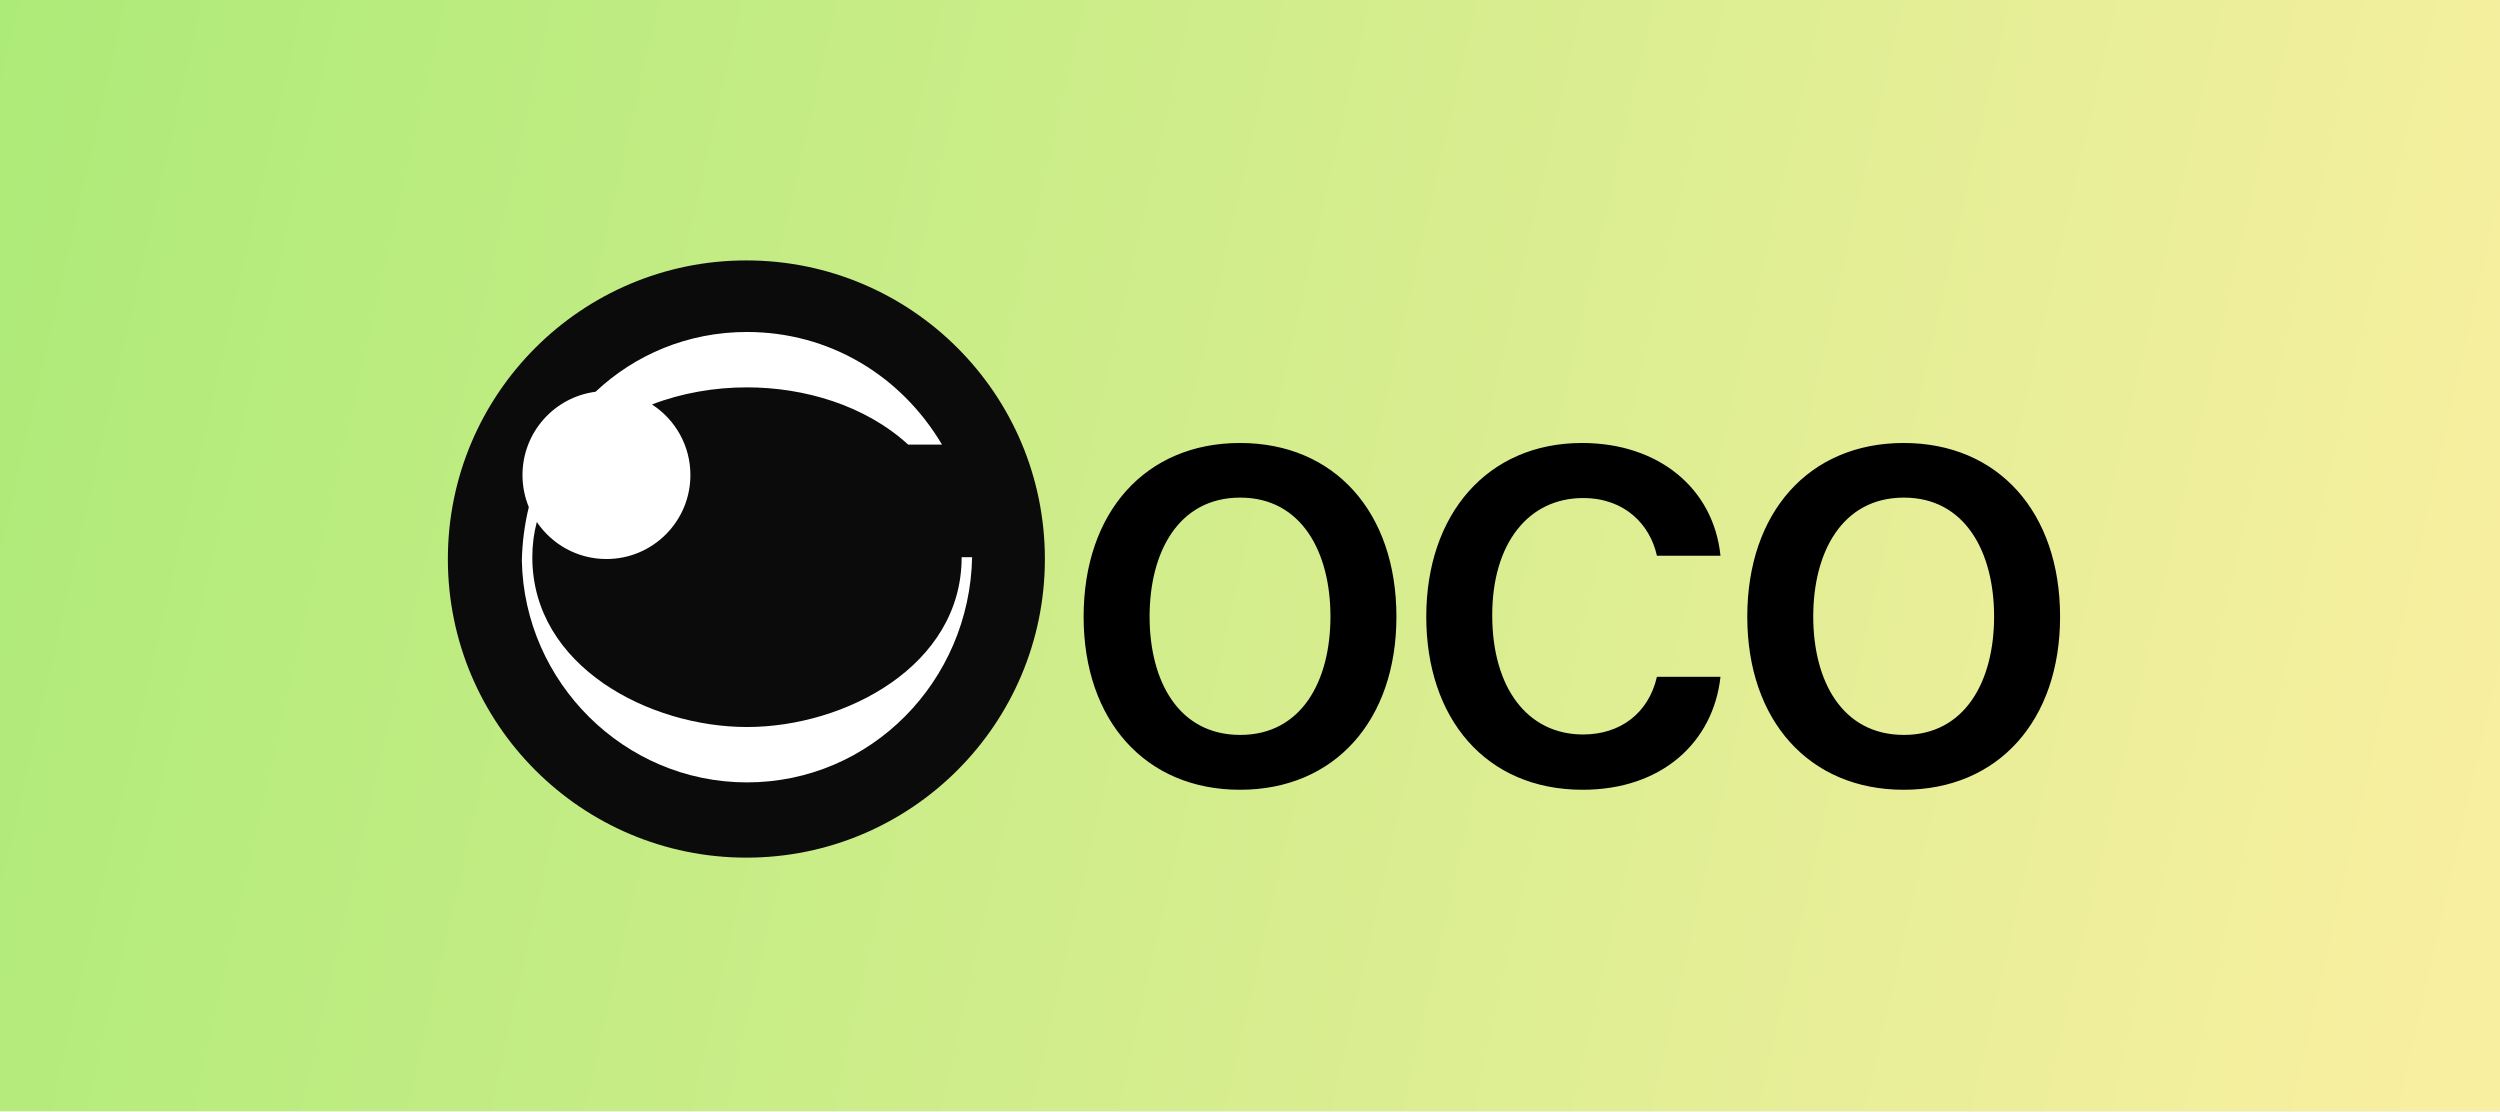
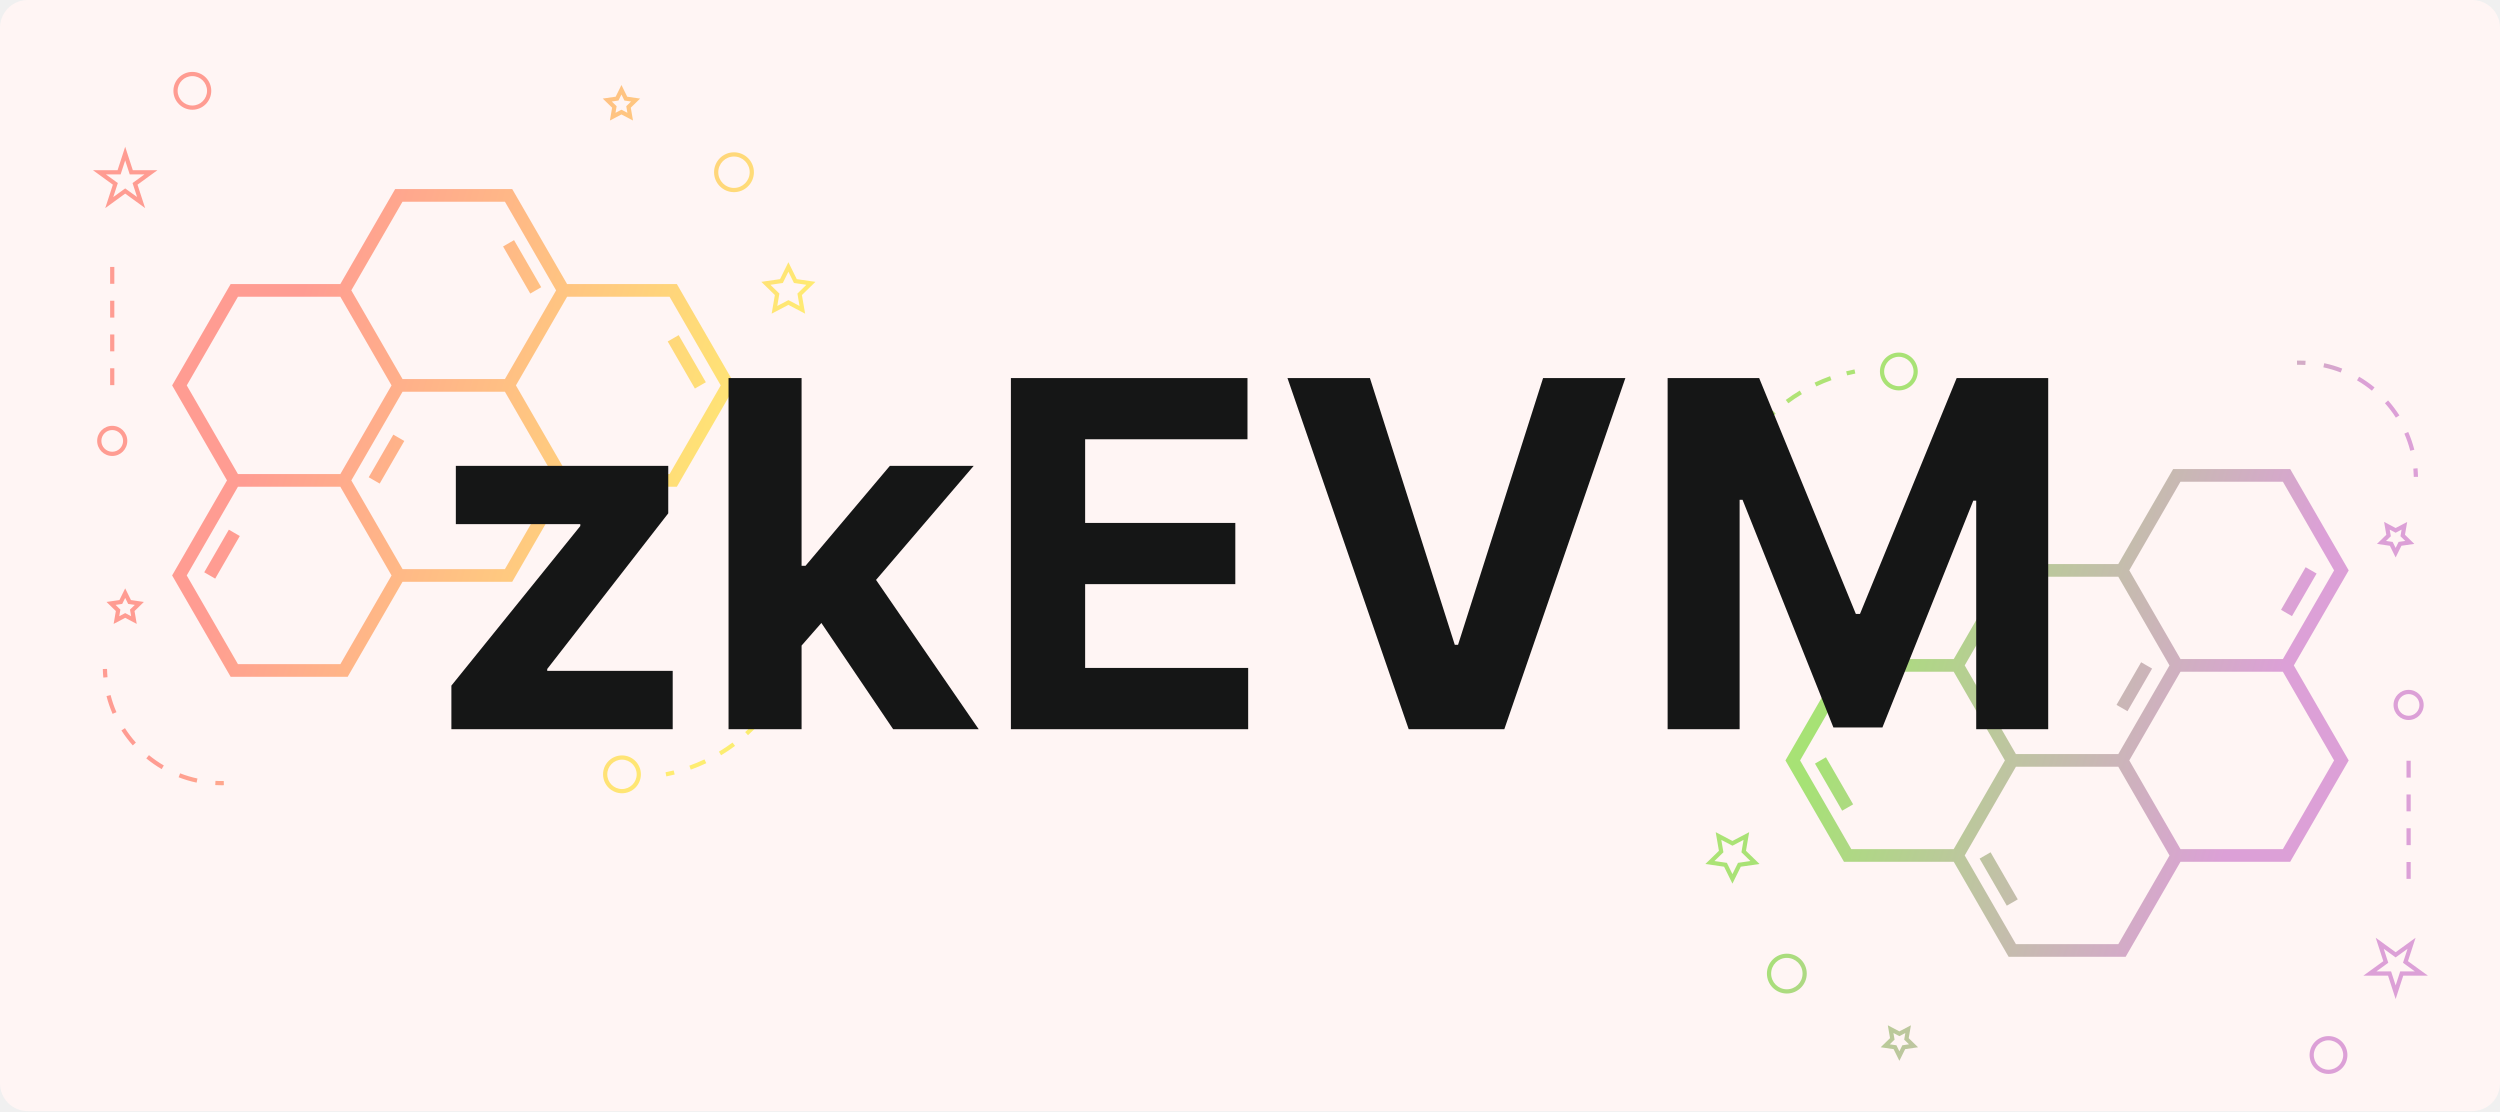
<svg xmlns="http://www.w3.org/2000/svg" width="360" height="160" viewBox="0 0 360 160" fill="none">
-   <rect width="360" height="160" fill="url(#paint0_linear_55_2217)" />
-   <path d="M107.477 123.5C131.218 123.5 150.463 104.248 150.463 80.5C150.463 56.752 131.218 37.5 107.477 37.5C83.737 37.5 64.492 56.752 64.492 80.5C64.492 104.248 83.737 123.5 107.477 123.5Z" fill="#0B0B0B" />
-   <path fill-rule="evenodd" clip-rule="evenodd" d="M107.566 104.69C121.65 104.69 138.479 95.918 138.479 80.235H139.985C139.63 98.133 125.37 112.665 107.566 112.665C89.851 112.665 75.502 98.222 75.147 80.766C75.199 78.1 75.543 75.507 76.15 73.021C75.563 71.599 75.239 70.04 75.239 68.406C75.239 62.259 79.823 57.184 85.758 56.414C91.447 51.069 99.038 47.805 107.566 47.805C119.347 47.805 129.71 54.008 135.645 64.02H130.773C124.573 58.349 115.804 55.78 107.566 55.78C102.916 55.78 98.205 56.582 93.884 58.243C97.214 60.397 99.418 64.144 99.418 68.406C99.418 75.086 94.005 80.5 87.328 80.5C83.154 80.5 79.474 78.384 77.302 75.165C76.865 76.808 76.653 78.498 76.653 80.235C76.653 96.007 93.571 104.69 107.566 104.69Z" fill="white" />
-   <path d="M178.563 113.726C192.183 113.726 201.084 103.751 201.084 88.805C201.084 73.765 192.183 63.79 178.563 63.79C164.943 63.79 156.042 73.765 156.042 88.805C156.042 103.751 164.943 113.726 178.563 113.726ZM178.595 105.828C169.693 105.828 165.541 98.056 165.541 88.773C165.541 79.523 169.693 71.656 178.595 71.656C187.433 71.656 191.585 79.523 191.585 88.773C191.585 98.056 187.433 105.828 178.595 105.828ZM227.903 113.726C239.321 113.726 246.713 106.866 247.751 97.458H238.597C237.402 102.681 233.345 105.765 227.966 105.765C220.008 105.765 214.881 99.126 214.881 88.585C214.881 78.233 220.102 71.719 227.966 71.719C233.943 71.719 237.591 75.495 238.597 80.026H247.751C246.744 70.272 238.786 63.79 227.809 63.79C214.189 63.79 205.382 74.048 205.382 88.805C205.382 103.373 213.875 113.726 227.903 113.726ZM274.129 113.726C287.749 113.726 296.651 103.751 296.651 88.805C296.651 73.765 287.749 63.79 274.129 63.79C260.51 63.79 251.608 73.765 251.608 88.805C251.608 103.751 260.51 113.726 274.129 113.726ZM274.161 105.828C265.259 105.828 261.107 98.056 261.107 88.773C261.107 79.523 265.259 71.656 274.161 71.656C283 71.656 287.151 79.523 287.151 88.773C287.151 98.056 283 105.828 274.161 105.828Z" fill="black" />
+   <rect width="360" height="160" rx="4" fill="#FFF5F4" />
+   <path fill-rule="evenodd" clip-rule="evenodd" d="M30.422 13.078C30.422 14.58 29.199 15.803 27.697 15.803C26.195 15.803 24.972 14.58 24.972 13.078C24.972 11.575 26.195 10.353 27.697 10.353C29.199 10.353 30.422 11.574 30.422 13.078ZM27.697 10.96C26.53 10.96 25.58 11.91 25.58 13.078C25.58 14.246 26.53 15.195 27.697 15.195C28.864 15.195 29.814 14.246 29.814 13.078C29.814 11.91 28.865 10.96 27.697 10.96ZM89.489 12.239L88.657 13.924L86.798 14.194L88.143 15.505L87.826 17.356L89.489 16.482L91.151 17.356L90.834 15.505L92.18 14.194L90.32 13.924L89.489 12.239ZM90.182 15.294L90.344 16.245L89.489 15.797L88.633 16.245L88.796 15.294L88.103 14.618L89.061 14.479L89.489 13.611L89.917 14.479L90.874 14.618L90.182 15.294ZM49.007 40.903H33.213L24.788 55.498L32.687 69.18L24.786 82.863L33.213 97.458H50.067L57.966 83.776H73.761L81.66 70.093H97.468L105.895 55.498L97.468 40.903H81.659L73.759 27.221H56.906L49.007 40.903ZM57.96 29.045H72.707L80.08 41.816L72.707 54.587H57.966L50.591 41.81L57.96 29.045ZM96.414 68.27H81.668L74.294 55.498L81.666 42.727H96.414L103.787 55.498L96.414 68.27ZM72.708 81.953H57.966L50.593 69.181L57.966 56.41H72.708L80.08 69.181L72.708 81.953ZM34.264 95.635L26.891 82.863L34.264 70.093H49.006L56.382 82.869L49.013 95.635H34.264ZM49.007 68.27H34.267L26.894 55.498L34.267 42.727H49.007L56.381 55.498L49.007 68.27ZM100.064 55.952L101.643 55.041L97.727 48.26L96.148 49.172L100.064 55.952ZM74.021 34.579L77.935 41.361L76.356 42.272L72.442 35.491L74.021 34.579ZM58.219 63.498L56.64 62.586L53.096 68.724L54.675 69.635L58.219 63.498ZM30.988 83.322L29.41 82.41L32.953 76.274L34.532 77.186L30.988 83.322ZM92.29 111.506C92.29 110.003 91.067 108.781 89.565 108.781C88.062 108.781 86.84 110.003 86.84 111.506C86.84 113.008 88.063 114.231 89.565 114.231C91.067 114.231 92.29 113.008 92.29 111.506ZM91.683 111.506C91.683 112.674 90.732 113.623 89.565 113.623C88.397 113.623 87.448 112.674 87.448 111.506C87.448 110.338 88.398 109.388 89.565 109.388C90.732 109.388 91.683 110.338 91.683 111.506ZM113.529 37.754L114.733 40.195L117.426 40.585L115.477 42.485L115.938 45.168L113.529 43.902L111.12 45.168L111.579 42.485L109.63 40.585L112.324 40.195L113.529 37.754ZM112.233 42.273L111.928 44.057L113.53 43.216L115.132 44.057L114.827 42.273L116.12 41.01L114.33 40.75L113.529 39.127L112.728 40.75L110.937 41.01L112.233 42.273ZM20.718 86.68L19.373 87.991L19.69 89.843L18.027 88.968L16.364 89.843L16.682 87.991L15.336 86.68L17.196 86.409L18.027 84.725L18.859 86.409L20.718 86.68ZM18.027 86.099L17.599 86.965L16.642 87.105L17.334 87.781L17.172 88.734L18.027 88.284L18.883 88.734L18.72 87.781L19.413 87.105L18.455 86.965L18.027 86.099ZM19.124 24.506L18.027 21.131L16.931 24.506H13.383L16.253 26.593L15.157 29.966L18.027 27.88L20.898 29.966L19.802 26.593L22.672 24.506H19.124ZM16.312 28.375L16.968 26.36L15.25 25.114H17.371L18.026 23.099L18.681 25.114H20.802L19.087 26.36L19.742 28.375L18.027 27.13L16.312 28.375ZM16.161 65.66C17.358 65.66 18.331 64.686 18.331 63.489C18.331 62.292 17.358 61.319 16.161 61.319C14.963 61.319 13.99 62.292 13.99 63.489C13.99 64.686 14.963 65.66 16.161 65.66ZM14.598 63.489C14.598 62.628 15.299 61.926 16.161 61.926C17.022 61.926 17.724 62.628 17.724 63.489C17.724 64.351 17.022 65.052 16.161 65.052C15.299 65.052 14.598 64.351 14.598 63.489ZM108.563 24.8C108.563 26.383 107.276 27.67 105.694 27.67C104.111 27.67 102.824 26.382 102.824 24.8C102.824 23.219 104.111 21.932 105.694 21.932C107.276 21.932 108.563 23.219 108.563 24.8ZM105.694 22.54C104.447 22.54 103.432 23.555 103.432 24.8C103.432 26.047 104.447 27.062 105.694 27.062C106.941 27.062 107.956 26.047 107.956 24.8C107.956 23.555 106.941 22.54 105.694 22.54ZM97.155 111.531L97.007 110.943C96.62 111.04 96.229 111.129 95.834 111.208L95.954 111.803C96.359 111.721 96.759 111.631 97.155 111.531ZM115.53 91.229C115.413 92.02 115.254 92.819 115.058 93.599L114.469 93.452C114.661 92.689 114.815 91.911 114.93 91.14L115.53 91.229ZM105.484 106.925C104.858 107.393 104.198 107.834 103.525 108.239L103.838 108.758C104.53 108.344 105.205 107.891 105.847 107.411L105.484 106.925ZM99.266 110.256C100.002 109.992 100.735 109.688 101.445 109.353L101.705 109.901C100.977 110.246 100.226 110.557 99.471 110.829L99.266 110.256ZM108.968 103.75C108.444 104.331 107.884 104.893 107.303 105.422L107.713 105.871C108.308 105.329 108.883 104.753 109.419 104.158L108.968 103.75ZM111.771 99.963L112.291 100.277C111.877 100.968 111.426 101.645 110.949 102.287L110.461 101.926C110.925 101.3 111.366 100.64 111.771 99.963ZM113.785 95.707C113.522 96.441 113.218 97.174 112.882 97.883L113.431 98.145C113.776 97.416 114.087 96.664 114.357 95.911L113.785 95.707ZM115.796 87.635C115.796 88.032 115.787 88.428 115.767 88.825L115.161 88.797C115.179 88.412 115.189 88.024 115.189 87.636C115.189 87.239 115.179 86.839 115.16 86.439L115.766 86.409C115.787 86.818 115.796 87.228 115.796 87.635ZM114.925 84.074L115.525 83.984C115.465 83.58 115.394 83.177 115.314 82.772L114.718 82.891C114.797 83.286 114.867 83.68 114.925 84.074ZM14.806 96.336L15.414 96.324C15.423 96.725 15.444 97.124 15.481 97.517L14.876 97.572C14.838 97.164 14.815 96.752 14.806 96.336ZM16.213 102.797L16.771 102.555C16.424 101.76 16.141 100.93 15.925 100.088L15.337 100.24C15.559 101.111 15.854 101.972 16.213 102.797ZM25.939 111.36C26.748 111.675 27.588 111.925 28.436 112.106L28.31 112.699C27.43 112.513 26.56 112.252 25.72 111.926L25.939 111.36ZM21.45 108.739L21.064 109.21C21.759 109.779 22.505 110.298 23.283 110.753L23.59 110.228C22.839 109.788 22.118 109.288 21.45 108.739ZM19.115 107.337C18.517 106.663 17.968 105.939 17.484 105.183L17.995 104.855C18.462 105.585 18.991 106.284 19.57 106.933L19.115 107.337ZM32.222 112.465C31.819 112.473 31.422 112.466 31.027 112.445L30.997 113.053C31.294 113.068 31.591 113.076 31.892 113.076C32.006 113.076 32.12 113.075 32.234 113.072L32.222 112.465ZM15.857 38.441H16.464V40.872H15.857V38.441ZM16.464 48.164H15.857V50.595H16.464V48.164ZM15.857 53.026H16.464V55.457H15.857V53.026ZM16.464 43.303H15.857V45.733H16.464V43.303ZM329.787 124.096H313.992L306.094 137.778H289.241L281.34 124.096H265.531L257.105 109.502L265.531 94.907H281.339L289.238 81.224H305.034L312.933 67.542H329.787L338.213 82.137L330.313 95.82L338.212 109.502L329.787 124.096ZM290.293 135.955H305.04L312.409 123.19L305.034 110.413H290.293L282.919 123.184L290.293 135.955ZM281.332 96.73H266.585L259.213 109.502L266.585 122.273H281.333L288.706 109.502L281.332 96.73ZM305.034 83.047H290.292L282.919 95.819L290.292 108.59H305.034L312.406 95.819L305.034 83.047ZM336.108 82.137L328.735 69.365H313.986L306.617 82.13L313.994 94.907H328.735L336.108 82.137ZM328.733 96.73H313.992L306.619 109.502L313.992 122.273H328.733L336.106 109.502L328.733 96.73ZM262.936 109.047L261.357 109.959L265.272 116.74L266.851 115.828L262.936 109.047ZM288.978 130.42L285.064 123.639L286.643 122.728L290.557 129.509L288.978 130.42ZM304.78 101.502L306.359 102.413L309.904 96.276L308.325 95.364L304.78 101.502ZM332.011 81.678L333.59 82.589L330.046 88.726L328.468 87.814L332.011 81.678ZM270.709 53.494C270.709 54.996 271.932 56.219 273.434 56.219C274.938 56.219 276.159 54.996 276.159 53.494C276.159 51.992 274.937 50.769 273.434 50.769C271.932 50.769 270.709 51.992 270.709 53.494ZM271.317 53.494C271.317 52.326 272.268 51.377 273.434 51.377C274.602 51.377 275.552 52.326 275.552 53.494C275.552 54.662 274.601 55.611 273.434 55.611C272.268 55.611 271.317 54.662 271.317 53.494ZM249.471 127.245L248.267 124.805L245.573 124.415L247.523 122.515L247.062 119.831L249.471 121.098L251.88 119.831L251.421 122.515L253.37 124.415L250.676 124.805L249.471 127.245ZM250.767 122.727L251.072 120.942L249.47 121.783L247.868 120.942L248.173 122.727L246.88 123.989L248.67 124.249L249.471 125.873L250.272 124.249L252.062 123.989L250.767 122.727ZM273.511 152.76L274.342 151.076L276.202 150.806L274.856 149.495L275.173 147.644L273.511 148.517L271.848 147.644L272.165 149.495L270.82 150.806L272.679 151.076L273.511 152.76ZM273.511 149.203L274.366 148.754L274.204 149.706L274.896 150.382L273.939 150.52L273.511 151.388L273.083 150.52L272.125 150.382L272.818 149.706L272.655 148.754L273.511 149.203ZM342.281 78.32L343.627 77.009L343.31 75.156L344.972 76.032L346.635 75.156L346.318 77.009L347.663 78.32L345.804 78.591L344.972 80.275L344.141 78.591L342.281 78.32ZM344.972 78.901L345.4 78.035L346.358 77.895L345.665 77.219L345.828 76.266L344.972 76.716L344.117 76.266L344.28 77.219L343.587 77.895L344.545 78.035L344.972 78.901ZM343.876 140.493L344.972 143.869L346.069 140.493H349.616L346.747 138.407L347.843 135.034L344.972 137.119L342.101 135.034L343.198 138.407L340.328 140.493H343.876ZM346.687 136.625L346.032 138.64L347.749 139.886H345.629L344.973 141.901L344.318 139.886H342.197L343.912 138.64L343.257 136.625L344.972 137.869L346.687 136.625ZM332.578 151.922C332.578 150.42 333.8 149.197 335.303 149.197C336.805 149.197 338.028 150.42 338.028 151.922C338.028 153.424 336.805 154.647 335.303 154.647C333.8 154.647 332.578 153.425 332.578 151.922ZM335.303 154.039C336.469 154.039 337.42 153.09 337.42 151.922C337.42 150.754 336.469 149.805 335.303 149.805C334.136 149.805 333.185 150.754 333.185 151.922C333.185 153.09 334.135 154.039 335.303 154.039ZM346.839 99.34C345.642 99.34 344.668 100.313 344.668 101.51C344.668 102.708 345.642 103.681 346.839 103.681C348.036 103.681 349.01 102.708 349.01 101.51C349.01 100.313 348.036 99.34 346.839 99.34ZM348.402 101.51C348.402 102.372 347.701 103.073 346.839 103.073C345.977 103.073 345.276 102.372 345.276 101.51C345.276 100.649 345.977 99.947 346.839 99.947C347.701 99.947 348.402 100.649 348.402 101.51ZM254.436 140.199C254.436 138.617 255.723 137.33 257.306 137.33C258.888 137.33 260.175 138.618 260.175 140.199C260.175 141.781 258.888 143.068 257.306 143.068C255.723 143.068 254.436 141.781 254.436 140.199ZM257.306 142.46C258.553 142.46 259.568 141.445 259.568 140.199C259.568 138.952 258.553 137.937 257.306 137.937C256.059 137.937 255.044 138.952 255.044 140.199C255.044 141.445 256.059 142.46 257.306 142.46ZM265.844 53.468L265.993 54.057C266.379 53.959 266.771 53.871 267.166 53.792L267.045 53.196C266.641 53.279 266.241 53.369 265.844 53.468ZM247.47 73.771C247.586 72.98 247.745 72.181 247.941 71.401L248.531 71.548C248.339 72.311 248.184 73.089 248.07 73.859L247.47 73.771ZM257.516 58.075C258.142 57.607 258.802 57.166 259.475 56.761L259.162 56.242C258.47 56.655 257.794 57.109 257.152 57.589L257.516 58.075ZM263.734 54.744C262.998 55.007 262.265 55.311 261.555 55.647L261.295 55.099C262.023 54.753 262.774 54.442 263.529 54.171L263.734 54.744ZM254.031 61.25C254.555 60.669 255.116 60.107 255.697 59.577L255.287 59.129C254.691 59.671 254.117 60.247 253.581 60.841L254.031 61.25ZM251.229 65.037L250.709 64.723C251.123 64.032 251.574 63.355 252.05 62.713L252.539 63.074C252.075 63.7 251.633 64.36 251.229 65.037ZM249.215 69.293C249.477 68.559 249.781 67.826 250.118 67.116L249.568 66.855C249.223 67.584 248.912 68.335 248.642 69.089L249.215 69.293ZM247.203 77.365C247.203 76.967 247.213 76.571 247.232 76.175L247.839 76.203C247.821 76.588 247.811 76.976 247.811 77.364C247.811 77.761 247.821 78.161 247.84 78.561L247.234 78.591C247.213 78.182 247.203 77.772 247.203 77.365ZM248.075 80.926L247.474 81.016C247.535 81.419 247.605 81.823 247.686 82.228L248.281 82.109C248.202 81.713 248.133 81.32 248.075 80.926ZM348.193 68.664L347.586 68.676C347.577 68.275 347.555 67.876 347.519 67.482L348.124 67.428C348.162 67.836 348.185 68.248 348.193 68.664ZM346.787 62.203L346.229 62.444C346.575 63.239 346.858 64.069 347.075 64.912L347.663 64.76C347.441 63.888 347.145 63.028 346.787 62.203ZM337.061 53.64C336.251 53.325 335.412 53.075 334.563 52.894L334.69 52.3C335.57 52.486 336.44 52.748 337.28 53.074L337.061 53.64ZM341.55 56.26L341.935 55.79C341.241 55.221 340.495 54.702 339.717 54.246L339.409 54.771C340.161 55.211 340.881 55.712 341.55 56.26ZM343.885 57.663C344.483 58.336 345.032 59.061 345.516 59.817L345.004 60.145C344.537 59.414 344.009 58.715 343.43 58.066L343.885 57.663ZM330.777 52.535C331.181 52.526 331.577 52.534 331.972 52.554L332.003 51.947C331.706 51.932 331.408 51.924 331.108 51.924C330.994 51.924 330.879 51.925 330.765 51.927L330.777 52.535ZM347.143 126.559H346.535V124.128H347.143V126.559ZM346.535 116.836H347.143V114.405H346.535V116.836ZM347.143 111.974H346.535V109.543H347.143V111.974ZM346.535 121.697H347.143V119.266H346.535V121.697Z" fill="url(#paint0_linear_55_2548)" />
+   <path d="M64.999 105V98.73L83.564 75.746V75.475H65.641V67.082H96.228V73.92L78.799 96.335V96.607H96.87V105H64.999ZM114.44 94.089L114.465 81.474H115.995L128.141 67.082H140.213L123.895 86.139H121.402L114.44 94.089ZM104.911 105V54.442H115.428V105H104.911ZM128.61 105L117.452 88.485L124.463 81.054L140.929 105H128.61ZM145.57 105V54.442H179.637V63.255H156.259V75.302H177.885V84.115H156.259V96.187H179.736V105H145.57ZM197.27 54.442L209.489 92.854H209.958L222.203 54.442H234.053L216.624 105H202.849L185.395 54.442H197.27ZM240.138 54.442H253.32L267.244 88.411H267.836L281.759 54.442H294.942V105H284.573V72.093H284.154L271.07 104.753H264.01L250.926 71.969H250.506V105H240.138V54.442Z" fill="#151616" />
  <defs>
-     <linearGradient id="paint0_linear_55_2217" x1="-10" y1="22.5" x2="360" y2="106.5" gradientUnits="userSpaceOnUse">
-       <stop stop-color="#ACEB78" />
-       <stop offset="1" stop-color="#F8EFA0" />
+     <linearGradient id="paint0_linear_55_2548" x1="322" y1="118" x2="46.5" y2="32.5" gradientUnits="userSpaceOnUse">
+       <stop stop-color="#DCA0D7" />
+       <stop offset="0.211" stop-color="#A6E275" />
+       <stop offset="0.75" stop-color="#FFED71" />
+       <stop offset="1" stop-color="#FF9C92" />
    </linearGradient>
  </defs>
</svg>
